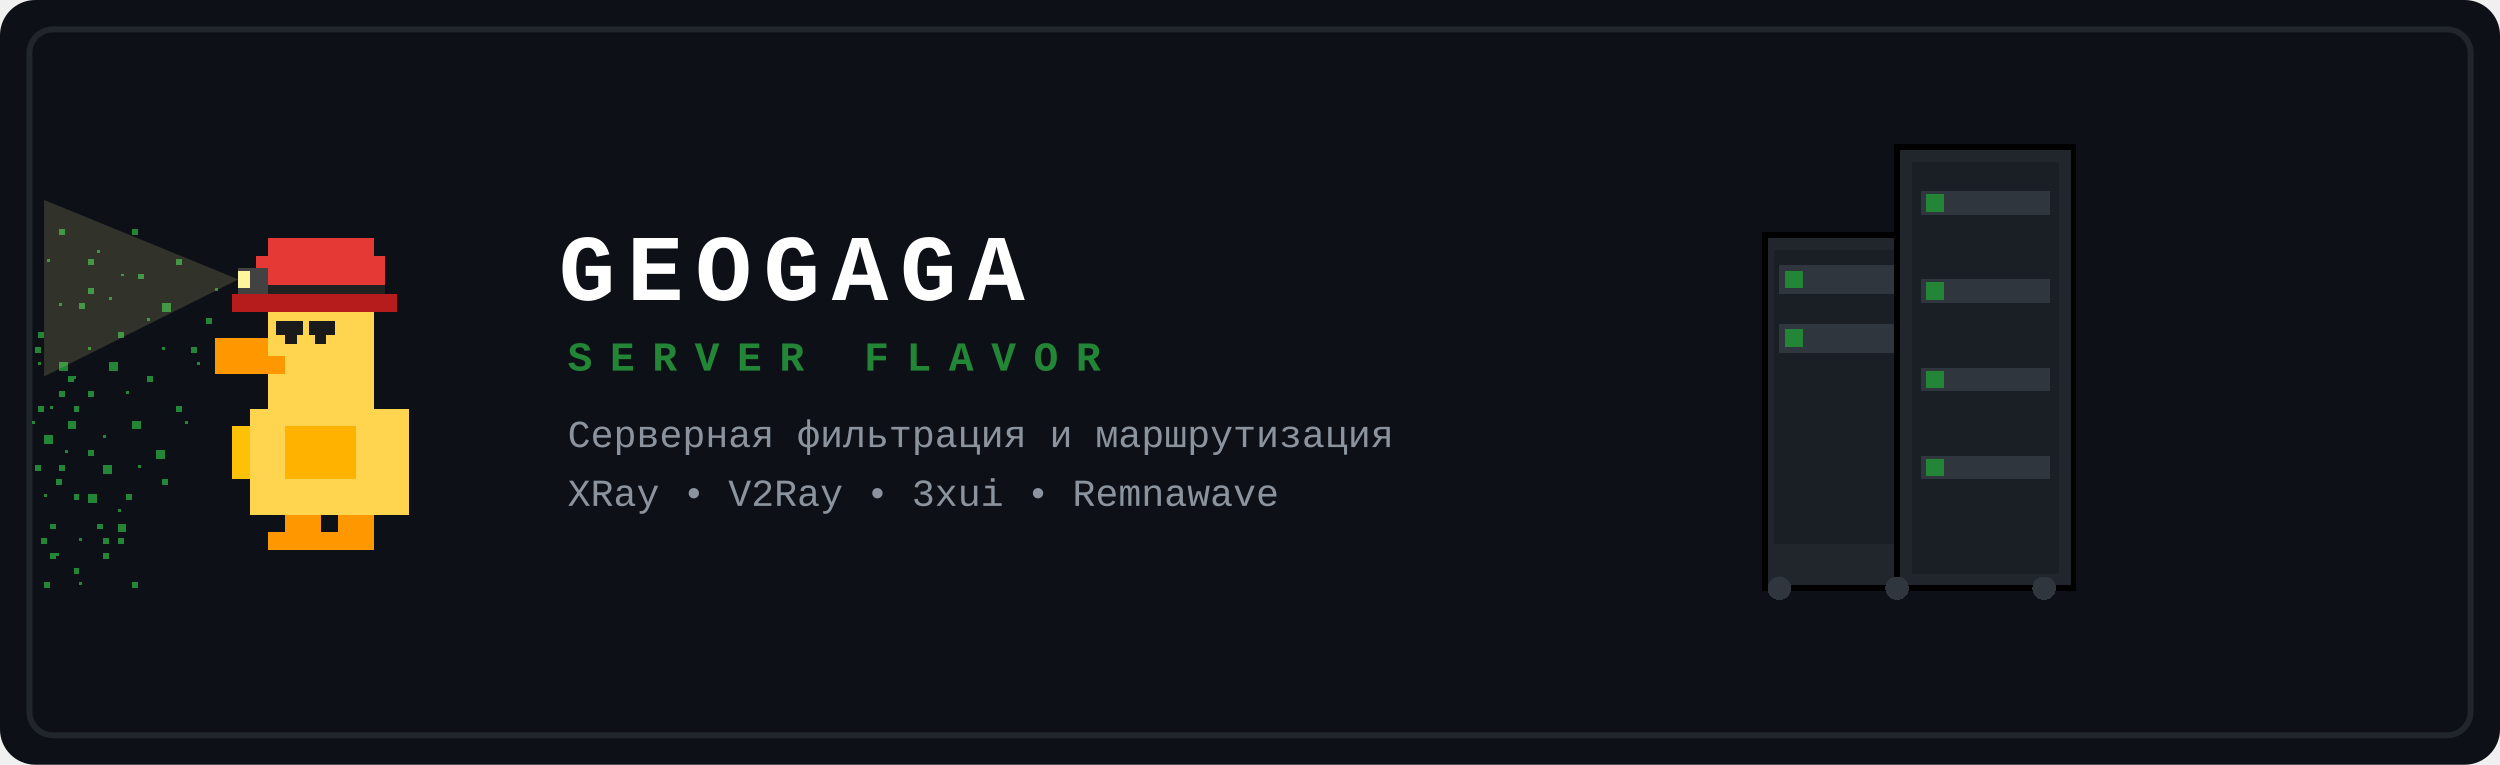
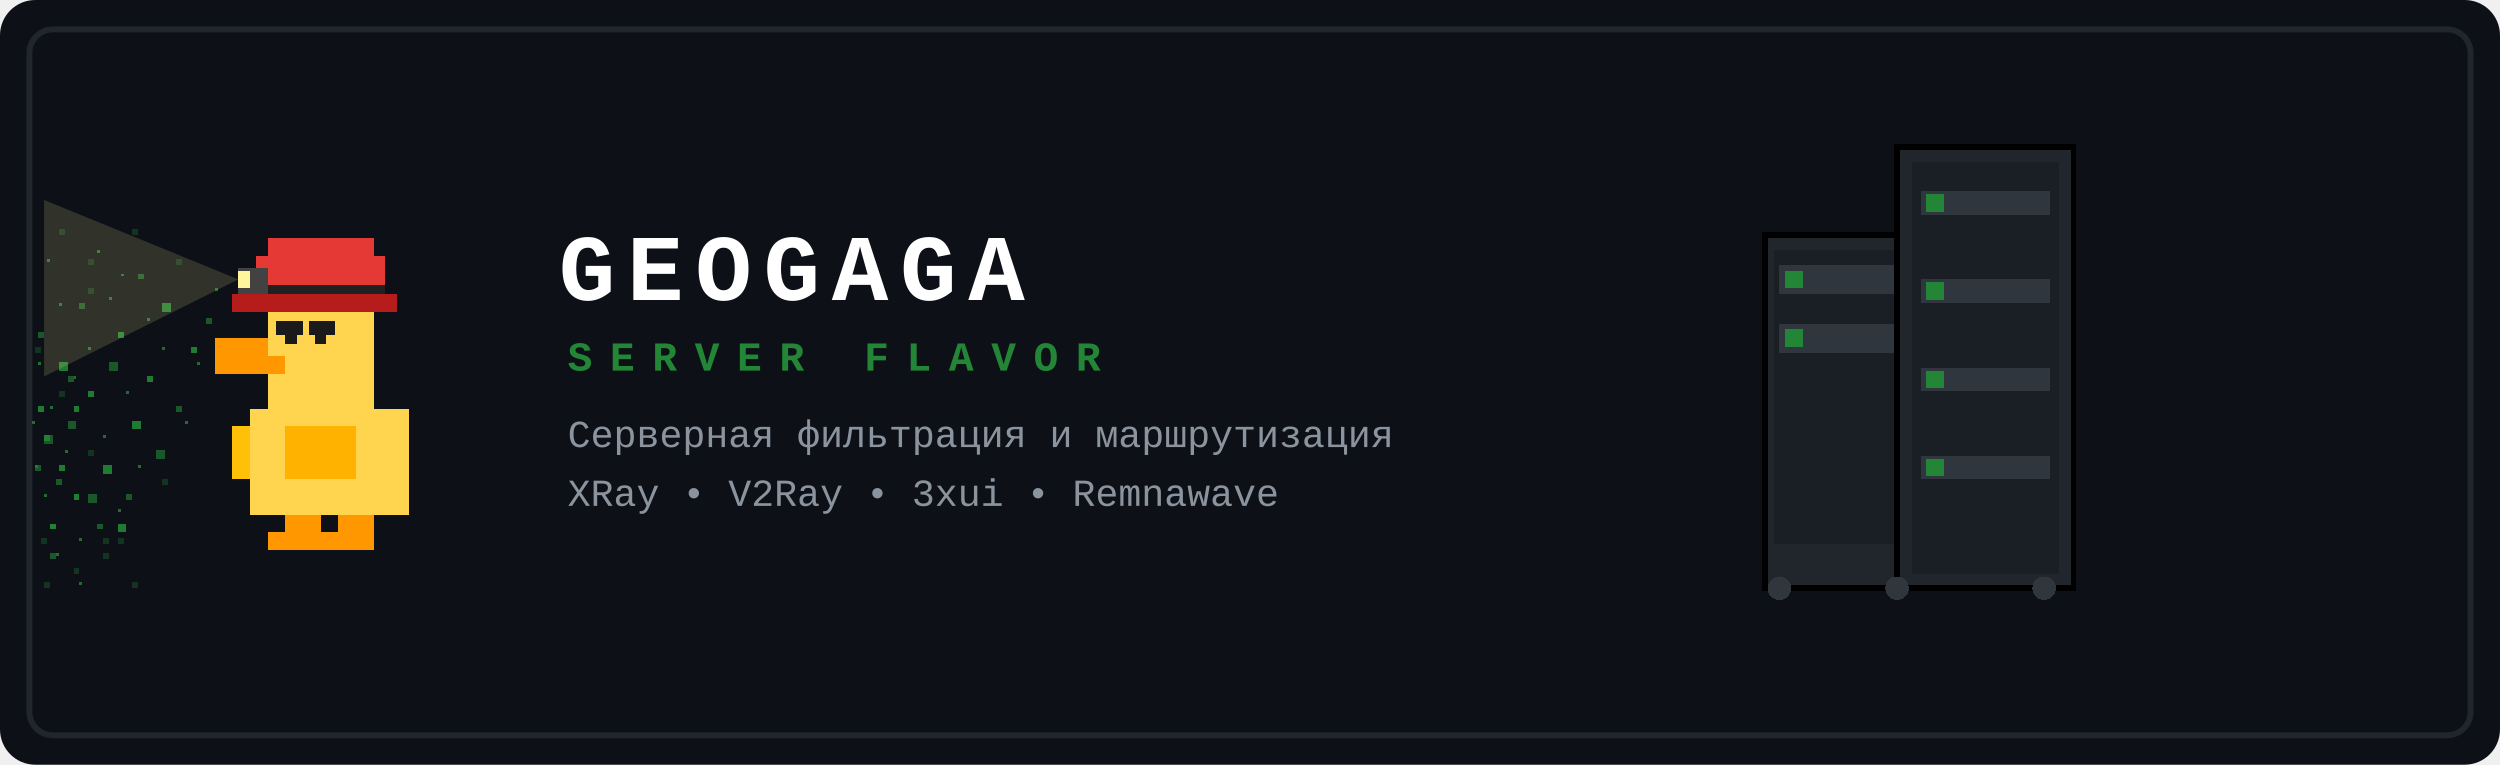
<svg xmlns="http://www.w3.org/2000/svg" viewBox="0 0 850 260" width="100%" style="background:#0d1117; border-radius: 12px; user-select: none;">
  <style>
    @keyframes blink { 0%, 100% { opacity: 1; } 50% { opacity: 0.2; } }
-     @keyframes colon-blink { 0%, 100% { opacity: 1; } 50% { opacity: 0; } }
-     @keyframes cursor-blink { 0%, 100% { opacity: 1; } 50% { opacity: 0; } }
-     
-     /* Базовые анимации изменения прозрачности для разных типов частиц */
-     @keyframes smoke-glow-bright { 0%, 100% { fill-opacity: 0.95; } 50% { fill-opacity: 0.35; } }
-     @keyframes smoke-glow-medium { 0%, 100% { fill-opacity: 0.70; } 50% { fill-opacity: 0.20; } }
-     @keyframes smoke-glow-soft { 0%, 100% { fill-opacity: 0.45; } 50% { fill-opacity: 0.05; } }
-     @keyframes spark-twinkle { 0%, 100% { fill-opacity: 0.85; opacity: 1; } 50% { fill-opacity: 0.10; opacity: 0.2; } }
- 
-     .lamp-green { animation: blink 0.8s infinite; }
-     .colon { animation: colon-blink 1s infinite; }
-     .cursor-blink { animation: cursor-blink 1.2s infinite; }
-     
-     /* Назначаем анимации и используем инлайн-задержки animation-delay для хаоса */
-     .p-b { animation: smoke-glow-bright 2.8s infinite ease-in-out; }
-     .p-m { animation: smoke-glow-medium 3.2s infinite ease-in-out; }
-     .p-s { animation: smoke-glow-soft 4s infinite ease-in-out; }
-     .p-tw { animation: spark-twinkle 1.5s infinite ease-in-out; }
+     .lamp-green { animation: blink 1.2s infinite; }
+     .lamp-red { animation: blink 0.6s infinite; }
+     .lamp-blue { animation: blink 1.8s infinite; }
  </style>
  <rect width="100%" height="100%" fill="#0d1117" rx="12" />
  <rect x="10" y="10" width="830" height="240" fill="none" stroke="#21262d" stroke-width="2" rx="8" />
  <g shape-rendering="crispEdges" transform="translate(55, 73)">
    <g fill="#238636">
-       <g>
-         <rect class="p-b" style="animation-delay: 0.2s;" x="10" y="45" width="2" height="2" />
-         <rect class="p-b" style="animation-delay: 1.5s;" x="0" y="30" width="3" height="3" />
-         <rect class="p-b" style="animation-delay: 0.7s;" x="-5" y="55" width="2" height="2" />
-         <rect class="p-b" style="animation-delay: 2.1s;" x="-10" y="70" width="3" height="3" />
-         <rect class="p-b" style="animation-delay: 1.1s;" x="-15" y="40" width="2" height="2" />
-         <rect class="p-b" style="animation-delay: 0.4s;" x="-20" y="85" width="3" height="3" />
-         <rect class="p-b" style="animation-delay: 2.5s;" x="-25" y="60" width="2" height="2" />
-         <rect class="p-b" style="animation-delay: 1.8s;" x="-30" y="95" width="2" height="2" />
-         <rect class="p-b" style="animation-delay: 0.9s;" x="-35" y="50" width="3" height="3" />
-         <rect class="p-b" style="animation-delay: 1.3s;" x="-40" y="75" width="2" height="2" />
-         <rect class="p-b" style="animation-delay: 2.3s;" x="-15" y="105" width="3" height="3" />
-         <rect class="p-b" style="animation-delay: 0.5s;" x="-30" y="65" width="2" height="2" />
-         <rect class="p-b" style="animation-delay: 1.6s;" x="-35" y="85" width="2" height="2" />
-         <rect class="p-b" style="animation-delay: 2.7s;" x="-38" y="105" width="2" height="2" />
-         <rect class="p-b" style="animation-delay: 1.2s;" x="-42" y="65" width="2" height="2" />
+       <g fill-opacity="0.9">
+         <rect x="10" y="45" width="2" height="2" />
+         <rect x="0" y="30" width="3" height="3" />
+         <rect x="-5" y="55" width="2" height="2" />
+         <rect x="-10" y="70" width="3" height="3" />
+         <rect x="-15" y="40" width="2" height="2" />
+         <rect x="-20" y="85" width="3" height="3" />
+         <rect x="-25" y="60" width="2" height="2" />
+         <rect x="-30" y="95" width="2" height="2" />
+         <rect x="-35" y="50" width="3" height="3" />
+         <rect x="-40" y="75" width="2" height="2" />
+         <rect x="-15" y="105" width="3" height="3" />
+         <rect x="-30" y="65" width="2" height="2" />
+         <rect x="-35" y="85" width="2" height="2" />
+         <rect x="-38" y="105" width="2" height="2" />
+         <rect x="-42" y="65" width="2" height="2" />
      </g>
-       <g>
-         <rect class="p-m" style="animation-delay: 1.9s;" x="15" y="35" width="2" height="2" />
-         <rect class="p-m" style="animation-delay: 0.3s;" x="5" y="65" width="2" height="2" />
-         <rect class="p-m" style="animation-delay: 2.4s;" x="-2" y="80" width="3" height="3" />
-         <rect class="p-m" style="animation-delay: 0.8s;" x="-8" y="20" width="2" height="2" />
-         <rect class="p-m" style="animation-delay: 1.4s;" x="-12" y="95" width="2" height="2" />
-         <rect class="p-m" style="animation-delay: 3.0s;" x="-18" y="50" width="3" height="3" />
-         <rect class="p-m" style="animation-delay: 0.1s;" x="-22" y="105" width="2" height="2" />
-         <rect class="p-m" style="animation-delay: 1.7s;" x="-28" y="30" width="2" height="2" />
-         <rect class="p-m" style="animation-delay: 2.2s;" x="-32" y="70" width="3" height="3" />
-         <rect class="p-m" style="animation-delay: 0.6s;" x="-38" y="115" width="2" height="2" />
-         <rect class="p-m" style="animation-delay: 1.1s;" x="-42" y="40" width="2" height="2" />
-         <rect class="p-m" style="animation-delay: 2.8s;" x="-25" y="95" width="3" height="3" />
-         <rect class="p-m" style="animation-delay: 0.5s;" x="-32" y="55" width="2" height="2" />
-         <rect class="p-m" style="animation-delay: 1.3s;" x="-38" y="105" width="2" height="2" />
-         <rect class="p-m" style="animation-delay: 2.0s;" x="-40" y="75" width="3" height="3" />
-         <rect class="p-m" style="animation-delay: 0.9s;" x="-36" y="90" width="2" height="2" />
-         <rect class="p-m" style="animation-delay: 2.6s;" x="-43" y="85" width="2" height="2" />
+       <g fill-opacity="0.6">
+         <rect x="15" y="35" width="2" height="2" />
+         <rect x="5" y="65" width="2" height="2" />
+         <rect x="-2" y="80" width="3" height="3" />
+         <rect x="-8" y="20" width="2" height="2" />
+         <rect x="-12" y="95" width="2" height="2" />
+         <rect x="-18" y="50" width="3" height="3" />
+         <rect x="-22" y="105" width="2" height="2" />
+         <rect x="-28" y="30" width="2" height="2" />
+         <rect x="-32" y="70" width="3" height="3" />
+         <rect x="-38" y="115" width="2" height="2" />
+         <rect x="-42" y="40" width="2" height="2" />
+         <rect x="-25" y="95" width="3" height="3" />
+         <rect x="-32" y="55" width="2" height="2" />
+         <rect x="-38" y="105" width="2" height="2" />
+         <rect x="-40" y="75" width="3" height="3" />
+         <rect x="-36" y="90" width="2" height="2" />
+         <rect x="-43" y="85" width="2" height="2" />
      </g>
-       <g>
-         <rect class="p-s" style="animation-delay: 0.5s;" x="5" y="15" width="2" height="2" />
-         <rect class="p-s" style="animation-delay: 3.2s;" x="0" y="90" width="2" height="2" />
-         <rect class="p-s" style="animation-delay: 1.7s;" x="-10" y="5" width="2" height="2" />
-         <rect class="p-s" style="animation-delay: 2.4s;" x="-15" y="110" width="2" height="2" />
-         <rect class="p-s" style="animation-delay: 0.1s;" x="-25" y="15" width="2" height="2" />
-         <rect class="p-s" style="animation-delay: 3.8s;" x="-30" y="120" width="2" height="2" />
-         <rect class="p-s" style="animation-delay: 1.1s;" x="-35" y="5" width="2" height="2" />
-         <rect class="p-s" style="animation-delay: 2.9s;" x="-40" y="125" width="2" height="2" />
-         <rect class="p-s" style="animation-delay: 0.8s;" x="-25" y="25" width="2" height="2" />
-         <rect class="p-s" style="animation-delay: 3.5s;" x="-20" y="115" width="2" height="2" />
-         <rect class="p-s" style="animation-delay: 1.4s;" x="-15" y="40" width="2" height="2" />
-         <rect class="p-s" style="animation-delay: 2.1s;" x="-10" y="125" width="2" height="2" />
-         <rect class="p-s" style="animation-delay: 0.3s;" x="-35" y="60" width="2" height="2" />
-         <rect class="p-s" style="animation-delay: 2.7s;" x="-20" y="110" width="2" height="2" />
-         <rect class="p-s" style="animation-delay: 1.9s;" x="-25" y="80" width="2" height="2" />
-         <rect class="p-s" style="animation-delay: 3.0s;" x="-30" y="95" width="2" height="2" />
-         <rect class="p-s" style="animation-delay: 1.2s;" x="-41" y="110" width="2" height="2" />
-         <rect class="p-s" style="animation-delay: 0.6s;" x="-43" y="45" width="2" height="2" />
+       <g fill-opacity="0.3">
+         <rect x="5" y="15" width="2" height="2" />
+         <rect x="0" y="90" width="2" height="2" />
+         <rect x="-10" y="5" width="2" height="2" />
+         <rect x="-15" y="110" width="2" height="2" />
+         <rect x="-25" y="15" width="2" height="2" />
+         <rect x="-30" y="120" width="2" height="2" />
+         <rect x="-35" y="5" width="2" height="2" />
+         <rect x="-40" y="125" width="2" height="2" />
+         <rect x="-25" y="25" width="2" height="2" />
+         <rect x="-20" y="115" width="2" height="2" />
+         <rect x="-15" y="40" width="2" height="2" />
+         <rect x="-10" y="125" width="2" height="2" />
+         <rect x="-35" y="60" width="2" height="2" />
+         <rect x="-20" y="110" width="2" height="2" />
+         <rect x="-25" y="80" width="2" height="2" />
+         <rect x="-30" y="95" width="2" height="2" />
+         <rect x="-41" y="110" width="2" height="2" />
+         <rect x="-43" y="45" width="2" height="2" />
      </g>
-       <g>
-         <rect class="p-tw" style="animation-delay: 0.1s;" x="18" y="25" width="1" height="1" />
-         <rect class="p-tw" style="animation-delay: 0.9s;" x="12" y="50" width="1" height="1" />
-         <rect class="p-tw" style="animation-delay: 0.4s;" x="8" y="70" width="1" height="1" />
-         <rect class="p-tw" style="animation-delay: 1.3s;" x="0" y="45" width="1" height="1" />
-         <rect class="p-tw" style="animation-delay: 0.7s;" x="-5" y="35" width="1" height="1" />
-         <rect class="p-tw" style="animation-delay: 0.2s;" x="-8" y="85" width="1" height="1" />
-         <rect class="p-tw" style="animation-delay: 1.1s;" x="-12" y="60" width="1" height="1" />
-         <rect class="p-tw" style="animation-delay: 0.5s;" x="-15" y="100" width="1" height="1" />
-         <rect class="p-tw" style="animation-delay: 1.4s;" x="-18" y="28" width="1" height="1" />
-         <rect class="p-tw" style="animation-delay: 0.3s;" x="-20" y="75" width="1" height="1" />
-         <rect class="p-tw" style="animation-delay: 0.8s;" x="-25" y="45" width="1" height="1" />
-         <rect class="p-tw" style="animation-delay: 1.2s;" x="-28" y="110" width="1" height="1" />
-         <rect class="p-tw" style="animation-delay: 0.6s;" x="-30" y="55" width="1" height="1" />
-         <rect class="p-tw" style="animation-delay: 0.1s;" x="-33" y="80" width="1" height="1" />
-         <rect class="p-tw" style="animation-delay: 1.0s;" x="-35" y="30" width="1" height="1" />
-         <rect class="p-tw" style="animation-delay: 0.4s;" x="-38" y="65" width="1" height="1" />
-         <rect class="p-tw" style="animation-delay: 1.3s;" x="-40" y="95" width="1" height="1" />
-         <rect class="p-tw" style="animation-delay: 0.7s;" x="-42" y="50" width="1" height="1" />
-         <rect class="p-tw" style="animation-delay: 0.2s;" x="-43" y="85" width="1" height="1" />
-         <rect class="p-tw" style="animation-delay: 1.1s;" x="-14" y="20" width="1" height="1" />
-         <rect class="p-tw" style="animation-delay: 0.5s;" x="-22" y="12" width="1" height="1" />
-         <rect class="p-tw" style="animation-delay: 0.9s;" x="-28" y="125" width="1" height="1" />
-         <rect class="p-tw" style="animation-delay: 0.3s;" x="-36" y="115" width="1" height="1" />
-         <rect class="p-tw" style="animation-delay: 1.4s;" x="-39" y="15" width="1" height="1" />
-         <rect class="p-tw" style="animation-delay: 0.8s;" x="-44" y="70" width="1" height="1" />
+       <g fill-opacity="0.8">
+         <rect x="18" y="25" width="1" height="1" />
+         <rect x="12" y="50" width="1" height="1" />
+         <rect x="8" y="70" width="1" height="1" />
+         <rect x="0" y="45" width="1" height="1" />
+         <rect x="-5" y="35" width="1" height="1" />
+         <rect x="-8" y="85" width="1" height="1" />
+         <rect x="-12" y="60" width="1" height="1" />
+         <rect x="-15" y="100" width="1" height="1" />
+         <rect x="-18" y="28" width="1" height="1" />
+         <rect x="-20" y="75" width="1" height="1" />
+         <rect x="-25" y="45" width="1" height="1" />
+         <rect x="-28" y="110" width="1" height="1" />
+         <rect x="-30" y="55" width="1" height="1" />
+         <rect x="-33" y="80" width="1" height="1" />
+         <rect x="-35" y="30" width="1" height="1" />
+         <rect x="-38" y="65" width="1" height="1" />
+         <rect x="-40" y="95" width="1" height="1" />
+         <rect x="-42" y="50" width="1" height="1" />
+         <rect x="-43" y="85" width="1" height="1" />
+         <rect x="-14" y="20" width="1" height="1" />
+         <rect x="-22" y="12" width="1" height="1" />
+         <rect x="-28" y="125" width="1" height="1" />
+         <rect x="-36" y="115" width="1" height="1" />
+         <rect x="-39" y="15" width="1" height="1" />
+         <rect x="-44" y="70" width="1" height="1" />
      </g>
    </g>
    <path d="M 26 22 L -40 -5 L -40 55 Z" fill="#FFF59D" opacity="0.15" shape-rendering="geometricPrecision" />
    <rect x="36" y="8" width="36" height="6" fill="#E53935" />
    <rect x="32" y="14" width="44" height="13" fill="#E53935" />
    <rect x="36" y="24" width="40" height="3" fill="#212121" />
    <rect x="26" y="18" width="10" height="9" fill="#424242" />
    <rect x="26" y="19" width="4" height="6" fill="#FFF59D" />
    <rect x="24" y="27" width="56" height="6" fill="#B71C1C" />
    <rect x="36" y="33" width="36" height="33" fill="#FFD54F" />
    <rect x="39" y="36" width="9" height="5" fill="#1A1A1A" />
    <rect x="50" y="36" width="9" height="5" fill="#1A1A1A" />
    <rect x="42" y="41" width="4" height="3" fill="#1A1A1A" />
    <rect x="52" y="41" width="4" height="3" fill="#1A1A1A" />
    <rect x="18" y="42" width="18" height="12" fill="#FF9800" />
    <rect x="36" y="48" width="6" height="6" fill="#FF9800" />
    <rect x="30" y="66" width="54" height="36" fill="#FFD54F" />
    <rect x="24" y="72" width="6" height="18" fill="#FFC107" />
    <rect x="42" y="72" width="24" height="18" fill="#FFB300" />
    <rect x="42" y="102" width="12" height="6" fill="#FF9800" />
    <rect x="60" y="102" width="12" height="6" fill="#FF9800" />
    <rect x="36" y="108" width="18" height="6" fill="#FF9800" />
    <rect x="54" y="108" width="18" height="6" fill="#FF9800" />
  </g>
  <g transform="translate(190, 74)" font-family="Courier New, Courier, monospace">
    <text x="0" y="28" font-weight="900" fill="#ffffff" font-size="32px" letter-spacing="4px">GEOGAGA</text>
    <text x="3" y="52" font-weight="bold" fill="#238636" font-size="14px" letter-spacing="6px">SERVER FLAVOR</text>
    <text x="3" y="78" fill="#8b949e" font-size="13px">Серверная фильтрация и маршрутизация</text>
    <text x="3" y="98" fill="#8b949e" font-size="13px">XRay • V2Ray • 3xui • Remnawave</text>
  </g>
  <g transform="translate(600, 50)" shape-rendering="crispEdges">
    <rect x="0" y="30" width="50" height="120" fill="#21262d" stroke="#000" stroke-width="2" />
    <rect x="3" y="35" width="44" height="100" fill="#161b22" opacity="0.6" />
    <rect x="5" y="40" width="40" height="10" fill="#30363d" />
    <rect x="7" y="42" width="6" height="6" fill="#238636" class="lamp-blue" />
    <rect x="5" y="60" width="40" height="10" fill="#30363d" />
    <rect x="7" y="62" width="6" height="6" fill="#238636" class="lamp-green" />
    <rect x="55" y="10" width="40" height="140" fill="#161b22" stroke="#000" stroke-width="1" />
    <rect x="45" y="0" width="60" height="150" fill="#21262d" stroke="#000" stroke-width="2" />
    <rect x="50" y="5" width="50" height="140" fill="#161b22" opacity="0.6" />
    <rect x="53" y="15" width="44" height="8" fill="#30363d" />
    <rect x="55" y="16" width="6" height="6" fill="#238636" class="lamp-green" />
    <rect x="53" y="45" width="44" height="8" fill="#30363d" />
    <rect x="55" y="46" width="6" height="6" fill="#238636" class="lamp-red" />
    <rect x="53" y="75" width="44" height="8" fill="#30363d" />
    <rect x="55" y="76" width="6" height="6" fill="#238636" class="lamp-blue" />
    <rect x="53" y="105" width="44" height="8" fill="#30363d" />
    <rect x="55" y="106" width="6" height="6" fill="#238636" class="lamp-green" />
    <circle cx="5" cy="150" r="4" fill="#30363d" />
    <circle cx="45" cy="150" r="4" fill="#30363d" />
    <circle cx="95" cy="150" r="4" fill="#30363d" />
  </g>
</svg>
